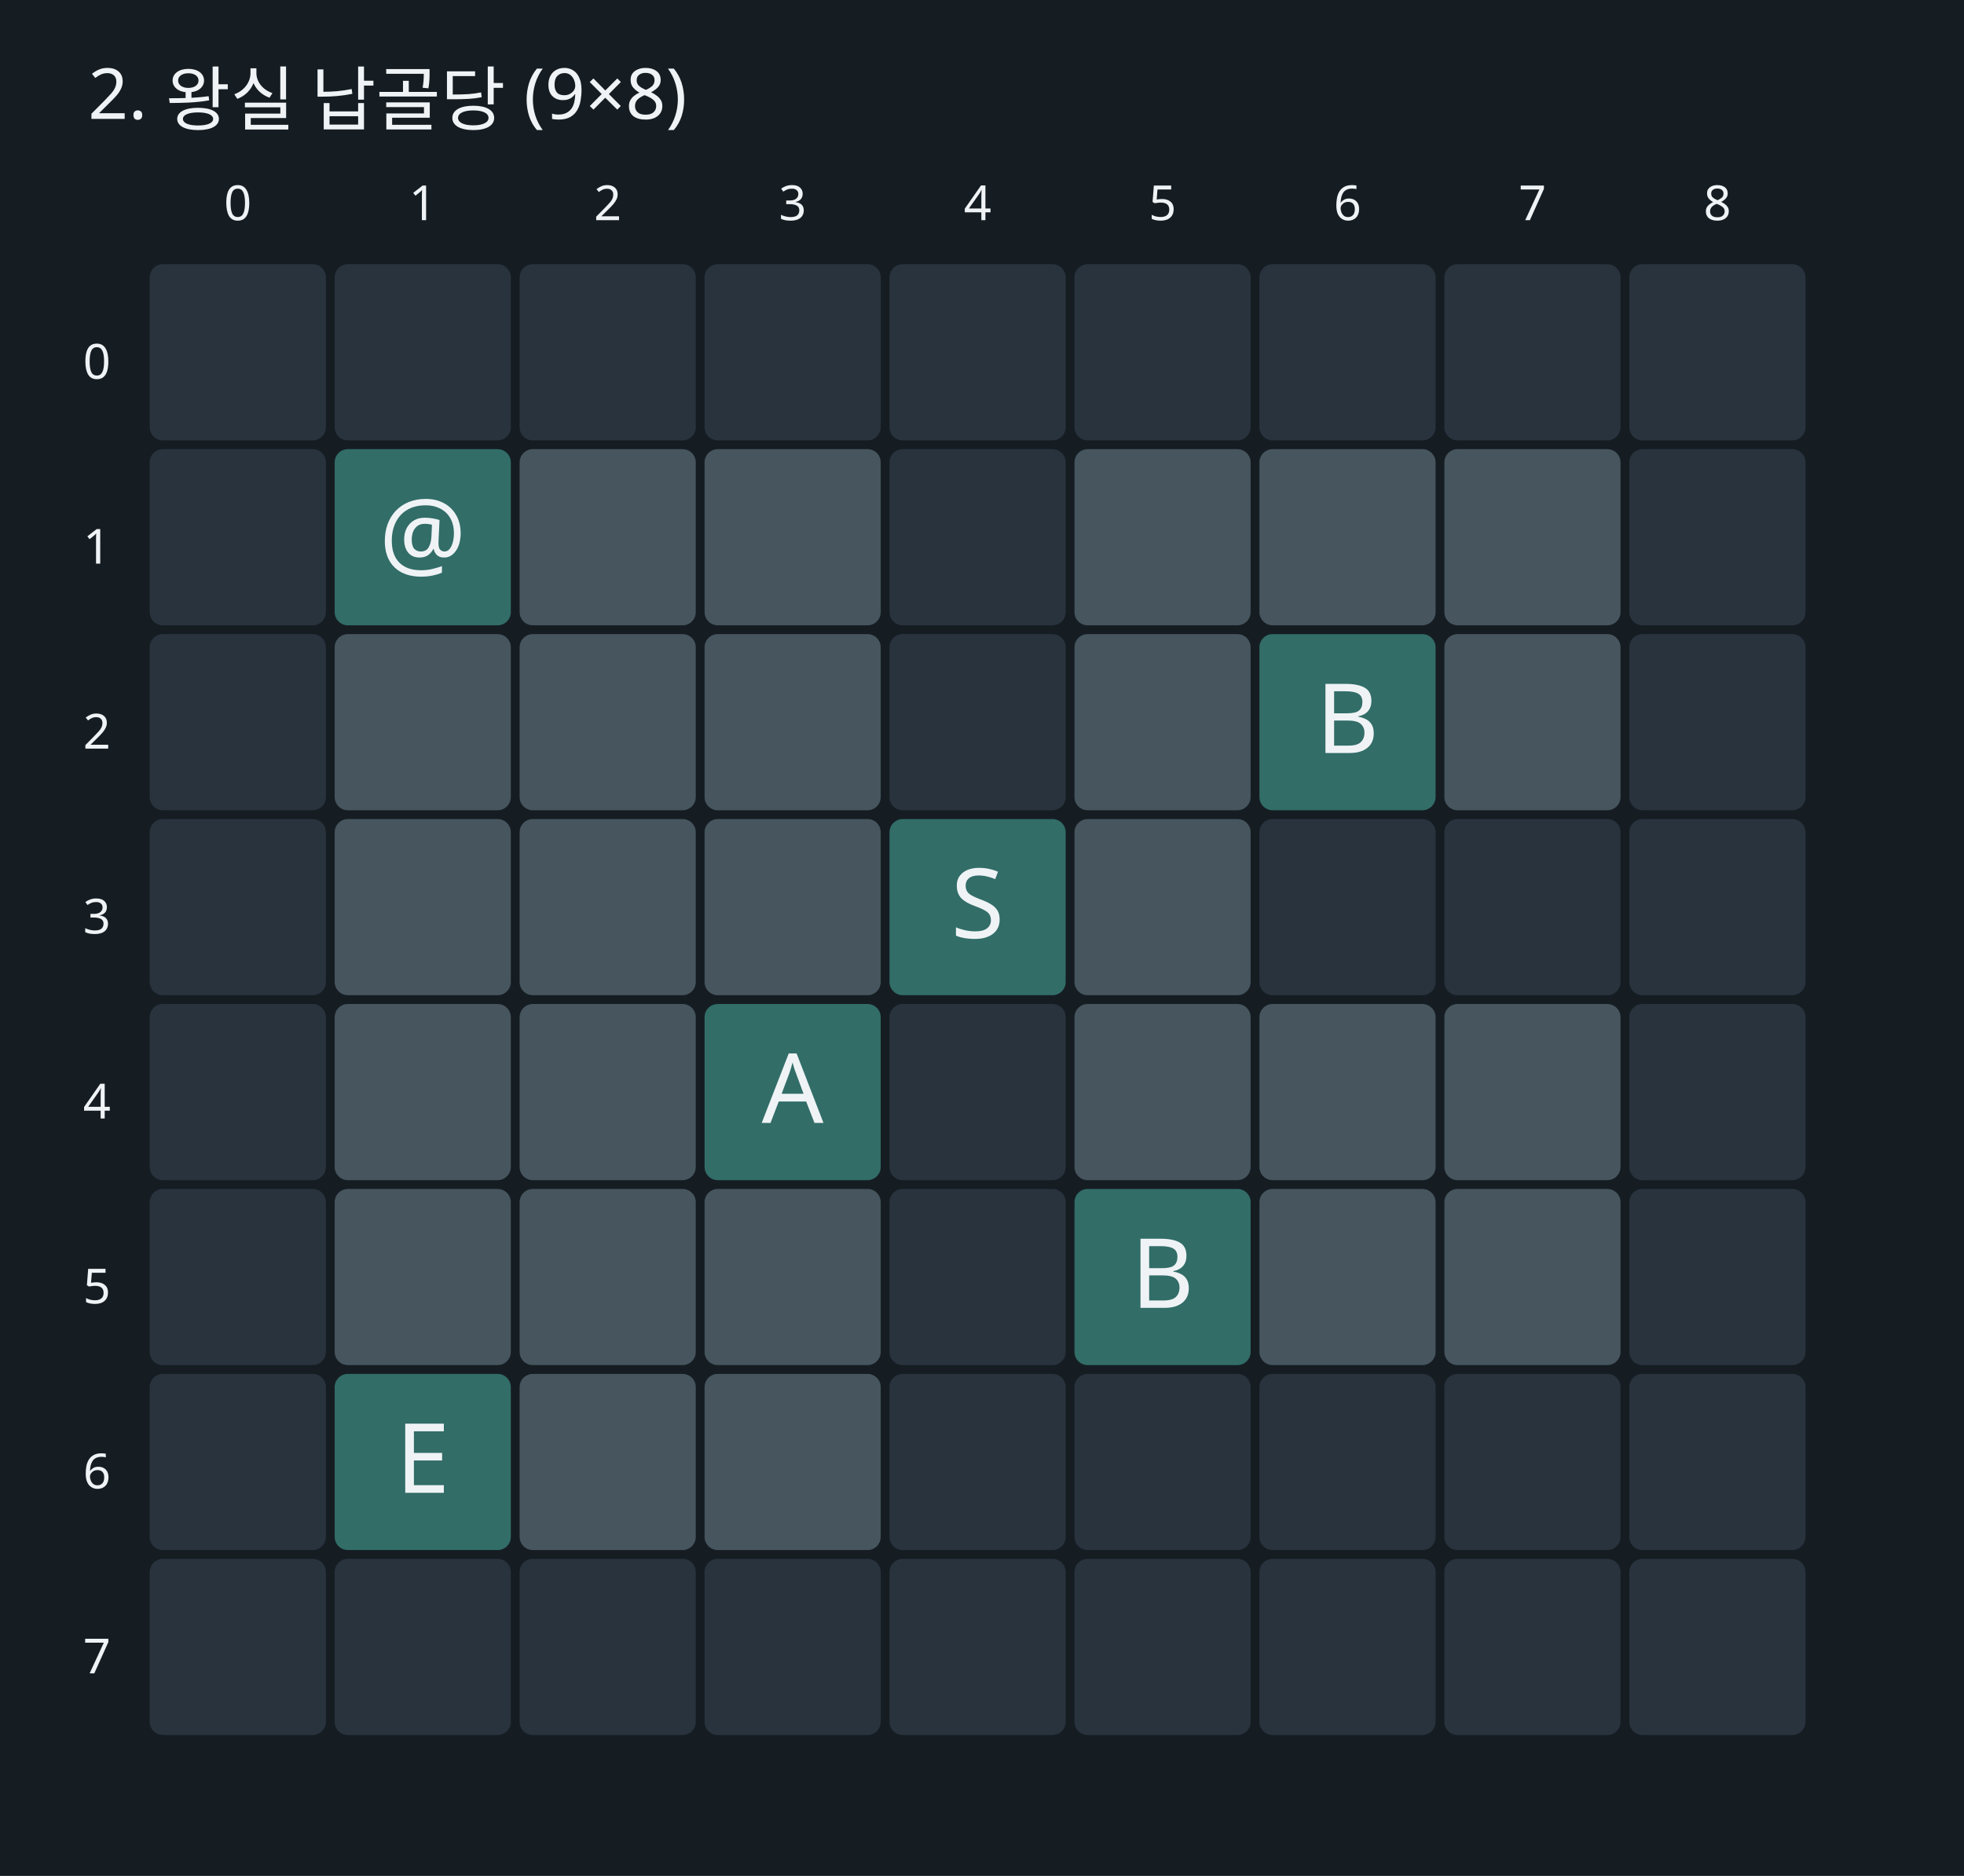
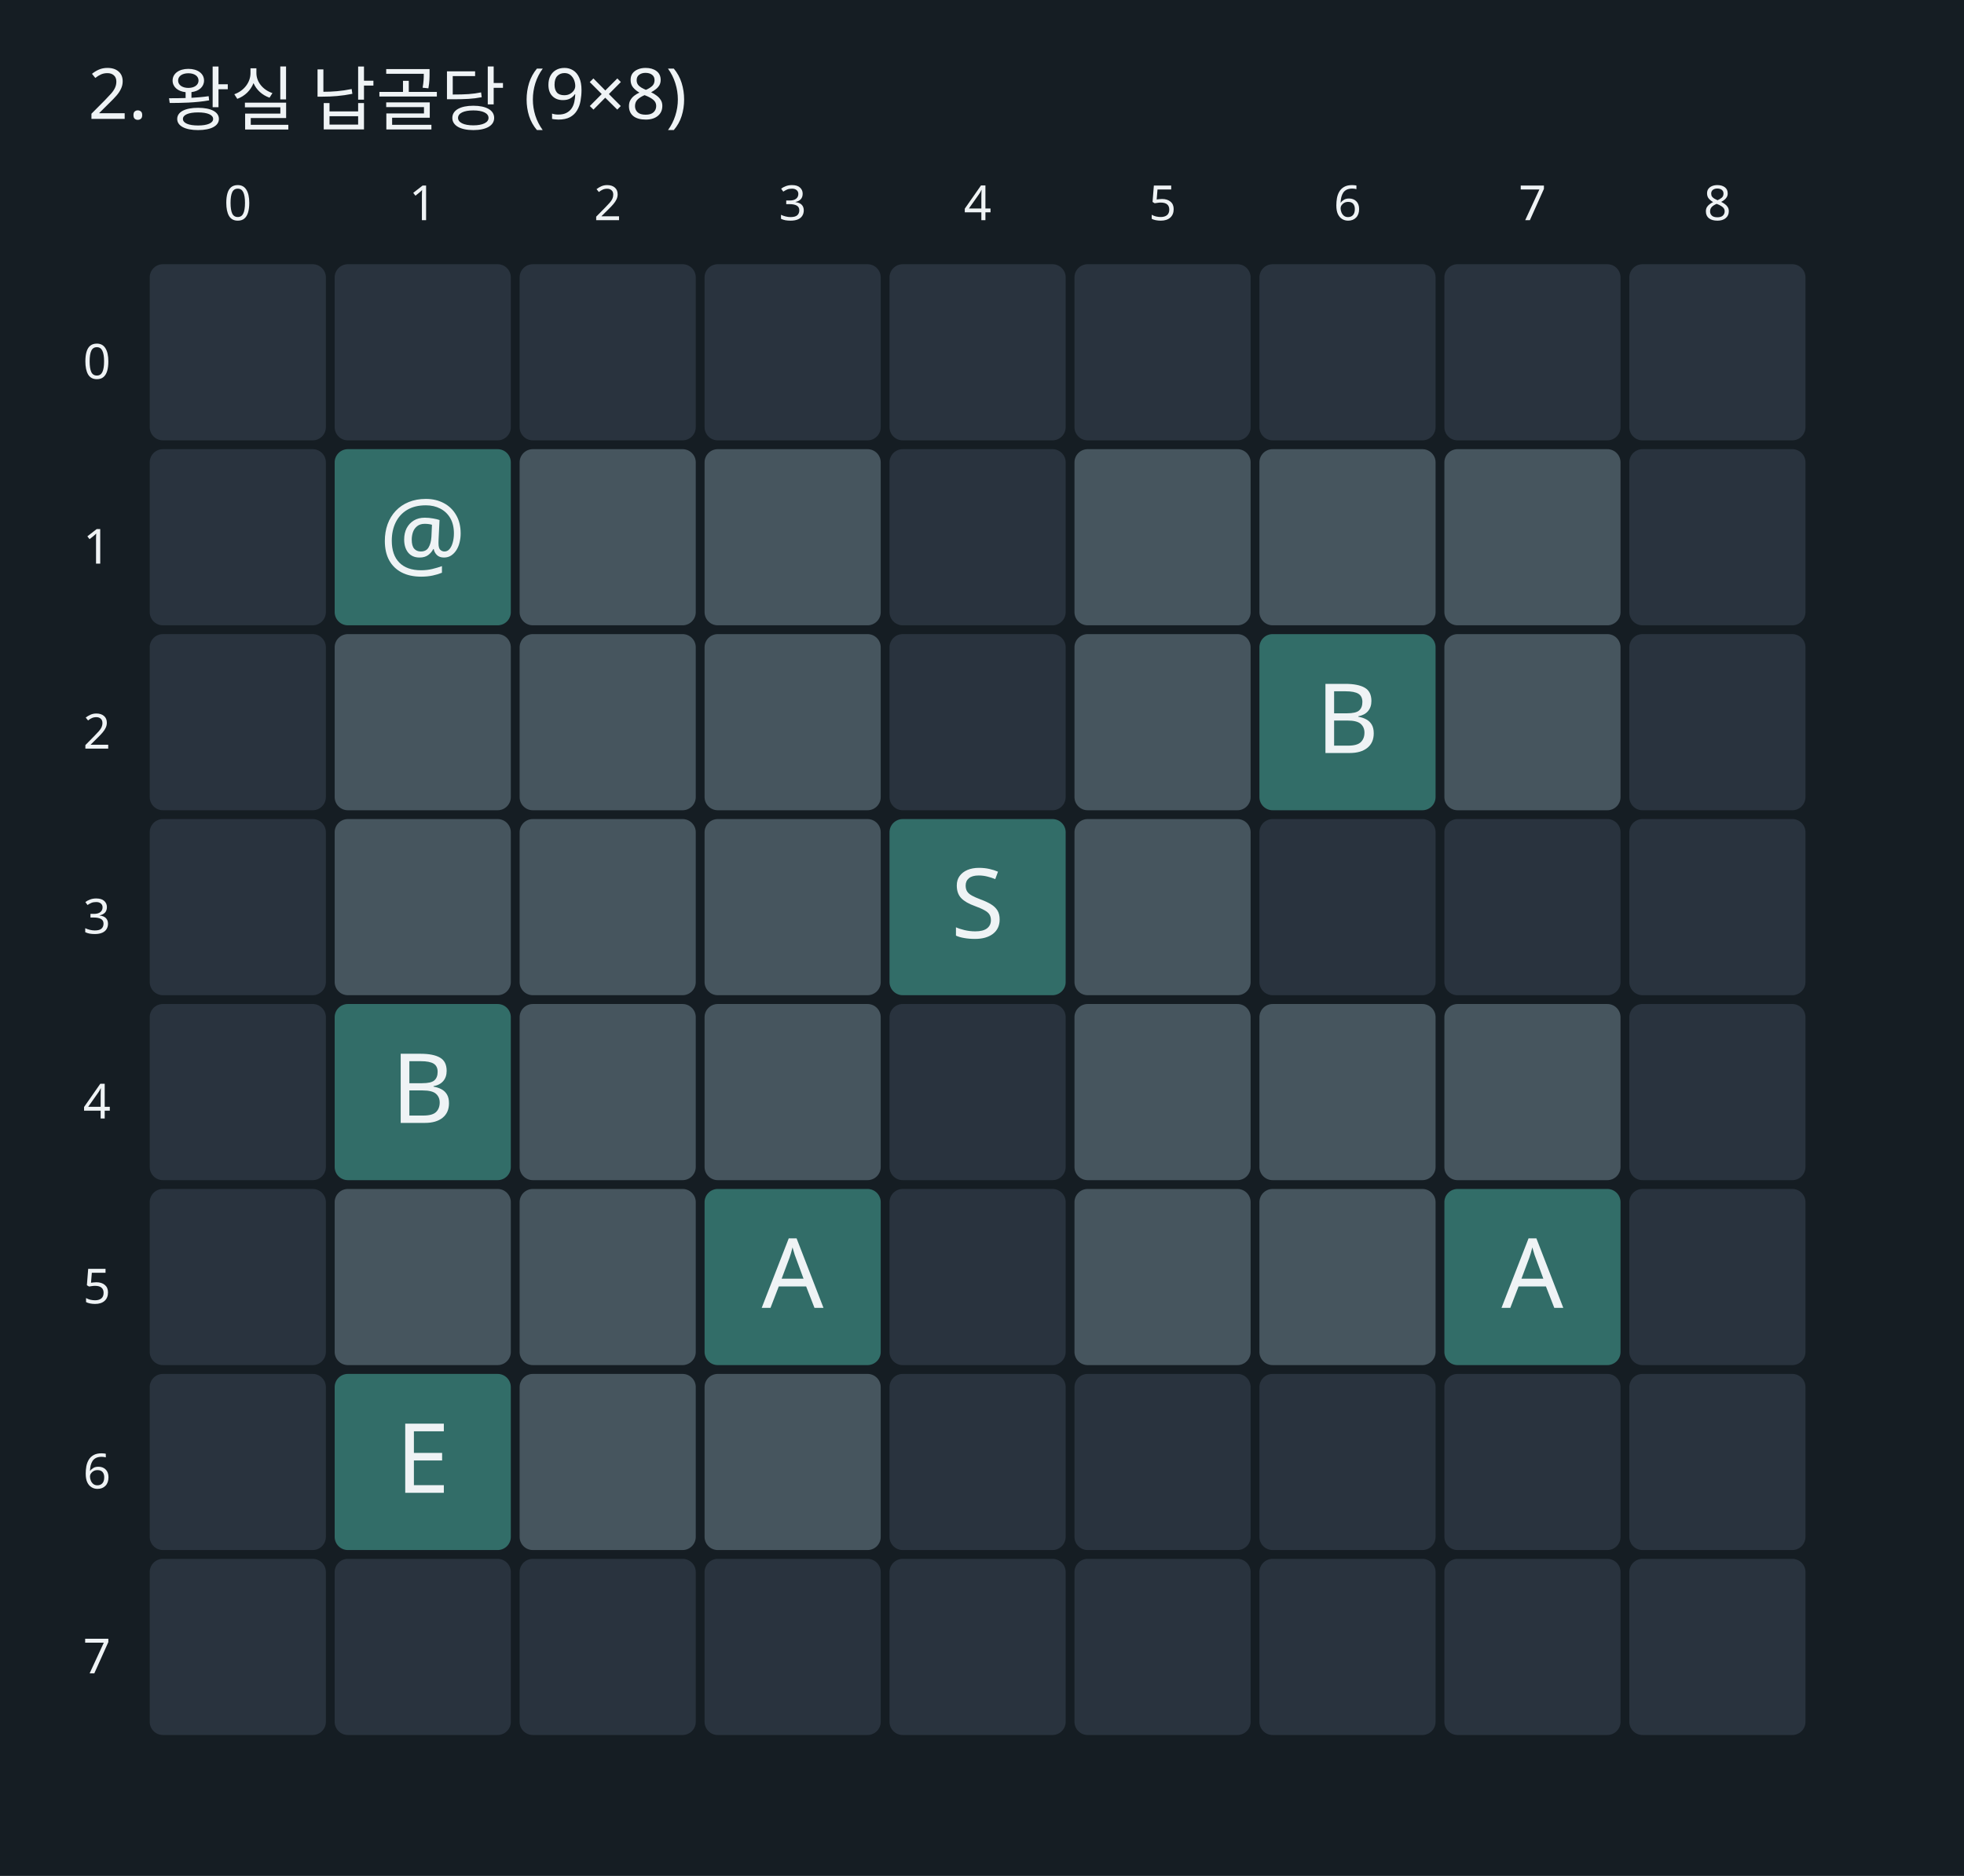
<svg xmlns="http://www.w3.org/2000/svg" width="446" height="426" viewBox="0 0 446 426">
  <rect width="100%" height="100%" fill="#151d23" />
  <g font-family="Malgun Gothic, sans-serif" fill="#eff3f5">
    <text x="20" y="27" font-size="16">2. 왕실 납골당 (9×8)</text>
    <text x="54" y="50" text-anchor="middle" font-size="11">0</text>
    <text x="96" y="50" text-anchor="middle" font-size="11">1</text>
    <text x="138" y="50" text-anchor="middle" font-size="11">2</text>
    <text x="180" y="50" text-anchor="middle" font-size="11">3</text>
    <text x="222" y="50" text-anchor="middle" font-size="11">4</text>
    <text x="264" y="50" text-anchor="middle" font-size="11">5</text>
    <text x="306" y="50" text-anchor="middle" font-size="11">6</text>
    <text x="348" y="50" text-anchor="middle" font-size="11">7</text>
    <text x="390" y="50" text-anchor="middle" font-size="11">8</text>
    <text x="22" y="86" text-anchor="middle" font-size="11">0</text>
    <rect x="34" y="60" width="40" height="40" rx="3" fill="#29333e" />
    <rect x="76" y="60" width="40" height="40" rx="3" fill="#29333e" />
    <rect x="118" y="60" width="40" height="40" rx="3" fill="#29333e" />
    <rect x="160" y="60" width="40" height="40" rx="3" fill="#29333e" />
    <rect x="202" y="60" width="40" height="40" rx="3" fill="#29333e" />
    <rect x="244" y="60" width="40" height="40" rx="3" fill="#29333e" />
    <rect x="286" y="60" width="40" height="40" rx="3" fill="#29333e" />
    <rect x="328" y="60" width="40" height="40" rx="3" fill="#29333e" />
    <rect x="370" y="60" width="40" height="40" rx="3" fill="#29333e" />
    <text x="22" y="128" text-anchor="middle" font-size="11">1</text>
    <rect x="34" y="102" width="40" height="40" rx="3" fill="#29333e" />
    <rect x="76" y="102" width="40" height="40" rx="3" fill="#326d68" />
    <text x="96" y="129" text-anchor="middle" font-size="22">@</text>
    <rect x="118" y="102" width="40" height="40" rx="3" fill="#46555e" />
    <rect x="160" y="102" width="40" height="40" rx="3" fill="#46555e" />
    <rect x="202" y="102" width="40" height="40" rx="3" fill="#29333e" />
    <rect x="244" y="102" width="40" height="40" rx="3" fill="#46555e" />
    <rect x="286" y="102" width="40" height="40" rx="3" fill="#46555e" />
    <rect x="328" y="102" width="40" height="40" rx="3" fill="#46555e" />
    <rect x="370" y="102" width="40" height="40" rx="3" fill="#29333e" />
    <text x="22" y="170" text-anchor="middle" font-size="11">2</text>
    <rect x="34" y="144" width="40" height="40" rx="3" fill="#29333e" />
    <rect x="76" y="144" width="40" height="40" rx="3" fill="#46555e" />
    <rect x="118" y="144" width="40" height="40" rx="3" fill="#46555e" />
    <rect x="160" y="144" width="40" height="40" rx="3" fill="#46555e" />
    <rect x="202" y="144" width="40" height="40" rx="3" fill="#29333e" />
    <rect x="244" y="144" width="40" height="40" rx="3" fill="#46555e" />
    <rect x="286" y="144" width="40" height="40" rx="3" fill="#326d68" />
    <text x="306" y="171" text-anchor="middle" font-size="22">B</text>
    <rect x="328" y="144" width="40" height="40" rx="3" fill="#46555e" />
    <rect x="370" y="144" width="40" height="40" rx="3" fill="#29333e" />
    <text x="22" y="212" text-anchor="middle" font-size="11">3</text>
    <rect x="34" y="186" width="40" height="40" rx="3" fill="#29333e" />
    <rect x="76" y="186" width="40" height="40" rx="3" fill="#46555e" />
    <rect x="118" y="186" width="40" height="40" rx="3" fill="#46555e" />
    <rect x="160" y="186" width="40" height="40" rx="3" fill="#46555e" />
    <rect x="202" y="186" width="40" height="40" rx="3" fill="#326d68" />
    <text x="222" y="213" text-anchor="middle" font-size="22">S</text>
    <rect x="244" y="186" width="40" height="40" rx="3" fill="#46555e" />
    <rect x="286" y="186" width="40" height="40" rx="3" fill="#29333e" />
    <rect x="328" y="186" width="40" height="40" rx="3" fill="#29333e" />
    <rect x="370" y="186" width="40" height="40" rx="3" fill="#29333e" />
    <text x="22" y="254" text-anchor="middle" font-size="11">4</text>
    <rect x="34" y="228" width="40" height="40" rx="3" fill="#29333e" />
-     <rect x="76" y="228" width="40" height="40" rx="3" fill="#46555e" />
+     <rect x="76" y="228" width="40" height="40" rx="3" fill="#326d68" />
+     <text x="96" y="255" text-anchor="middle" font-size="22">B</text>
    <rect x="118" y="228" width="40" height="40" rx="3" fill="#46555e" />
-     <rect x="160" y="228" width="40" height="40" rx="3" fill="#326d68" />
-     <text x="180" y="255" text-anchor="middle" font-size="22">A</text>
+     <rect x="160" y="228" width="40" height="40" rx="3" fill="#46555e" />
    <rect x="202" y="228" width="40" height="40" rx="3" fill="#29333e" />
    <rect x="244" y="228" width="40" height="40" rx="3" fill="#46555e" />
    <rect x="286" y="228" width="40" height="40" rx="3" fill="#46555e" />
    <rect x="328" y="228" width="40" height="40" rx="3" fill="#46555e" />
    <rect x="370" y="228" width="40" height="40" rx="3" fill="#29333e" />
    <text x="22" y="296" text-anchor="middle" font-size="11">5</text>
    <rect x="34" y="270" width="40" height="40" rx="3" fill="#29333e" />
    <rect x="76" y="270" width="40" height="40" rx="3" fill="#46555e" />
    <rect x="118" y="270" width="40" height="40" rx="3" fill="#46555e" />
-     <rect x="160" y="270" width="40" height="40" rx="3" fill="#46555e" />
+     <rect x="160" y="270" width="40" height="40" rx="3" fill="#326d68" />
+     <text x="180" y="297" text-anchor="middle" font-size="22">A</text>
    <rect x="202" y="270" width="40" height="40" rx="3" fill="#29333e" />
-     <rect x="244" y="270" width="40" height="40" rx="3" fill="#326d68" />
-     <text x="264" y="297" text-anchor="middle" font-size="22">B</text>
+     <rect x="244" y="270" width="40" height="40" rx="3" fill="#46555e" />
    <rect x="286" y="270" width="40" height="40" rx="3" fill="#46555e" />
-     <rect x="328" y="270" width="40" height="40" rx="3" fill="#46555e" />
+     <rect x="328" y="270" width="40" height="40" rx="3" fill="#326d68" />
+     <text x="348" y="297" text-anchor="middle" font-size="22">A</text>
    <rect x="370" y="270" width="40" height="40" rx="3" fill="#29333e" />
    <text x="22" y="338" text-anchor="middle" font-size="11">6</text>
    <rect x="34" y="312" width="40" height="40" rx="3" fill="#29333e" />
    <rect x="76" y="312" width="40" height="40" rx="3" fill="#326d68" />
    <text x="96" y="339" text-anchor="middle" font-size="22">E</text>
    <rect x="118" y="312" width="40" height="40" rx="3" fill="#46555e" />
    <rect x="160" y="312" width="40" height="40" rx="3" fill="#46555e" />
    <rect x="202" y="312" width="40" height="40" rx="3" fill="#29333e" />
    <rect x="244" y="312" width="40" height="40" rx="3" fill="#29333e" />
    <rect x="286" y="312" width="40" height="40" rx="3" fill="#29333e" />
    <rect x="328" y="312" width="40" height="40" rx="3" fill="#29333e" />
    <rect x="370" y="312" width="40" height="40" rx="3" fill="#29333e" />
    <text x="22" y="380" text-anchor="middle" font-size="11">7</text>
    <rect x="34" y="354" width="40" height="40" rx="3" fill="#29333e" />
    <rect x="76" y="354" width="40" height="40" rx="3" fill="#29333e" />
    <rect x="118" y="354" width="40" height="40" rx="3" fill="#29333e" />
    <rect x="160" y="354" width="40" height="40" rx="3" fill="#29333e" />
    <rect x="202" y="354" width="40" height="40" rx="3" fill="#29333e" />
    <rect x="244" y="354" width="40" height="40" rx="3" fill="#29333e" />
    <rect x="286" y="354" width="40" height="40" rx="3" fill="#29333e" />
    <rect x="328" y="354" width="40" height="40" rx="3" fill="#29333e" />
    <rect x="370" y="354" width="40" height="40" rx="3" fill="#29333e" />
  </g>
</svg>
